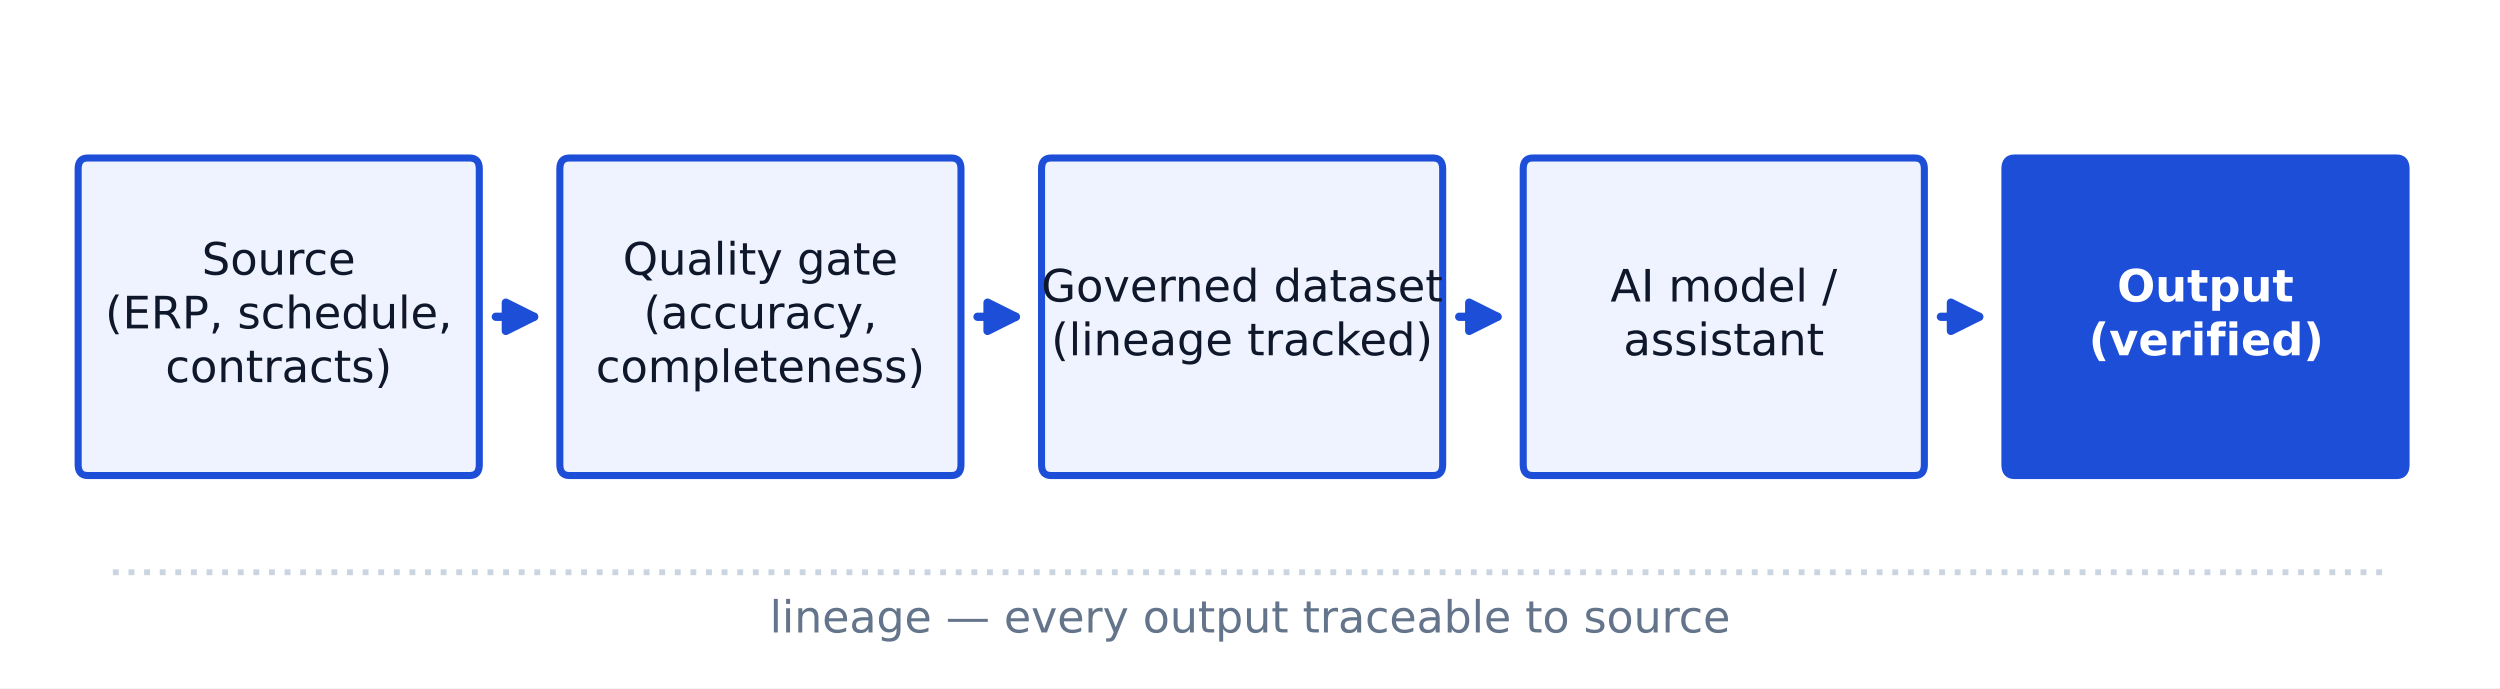
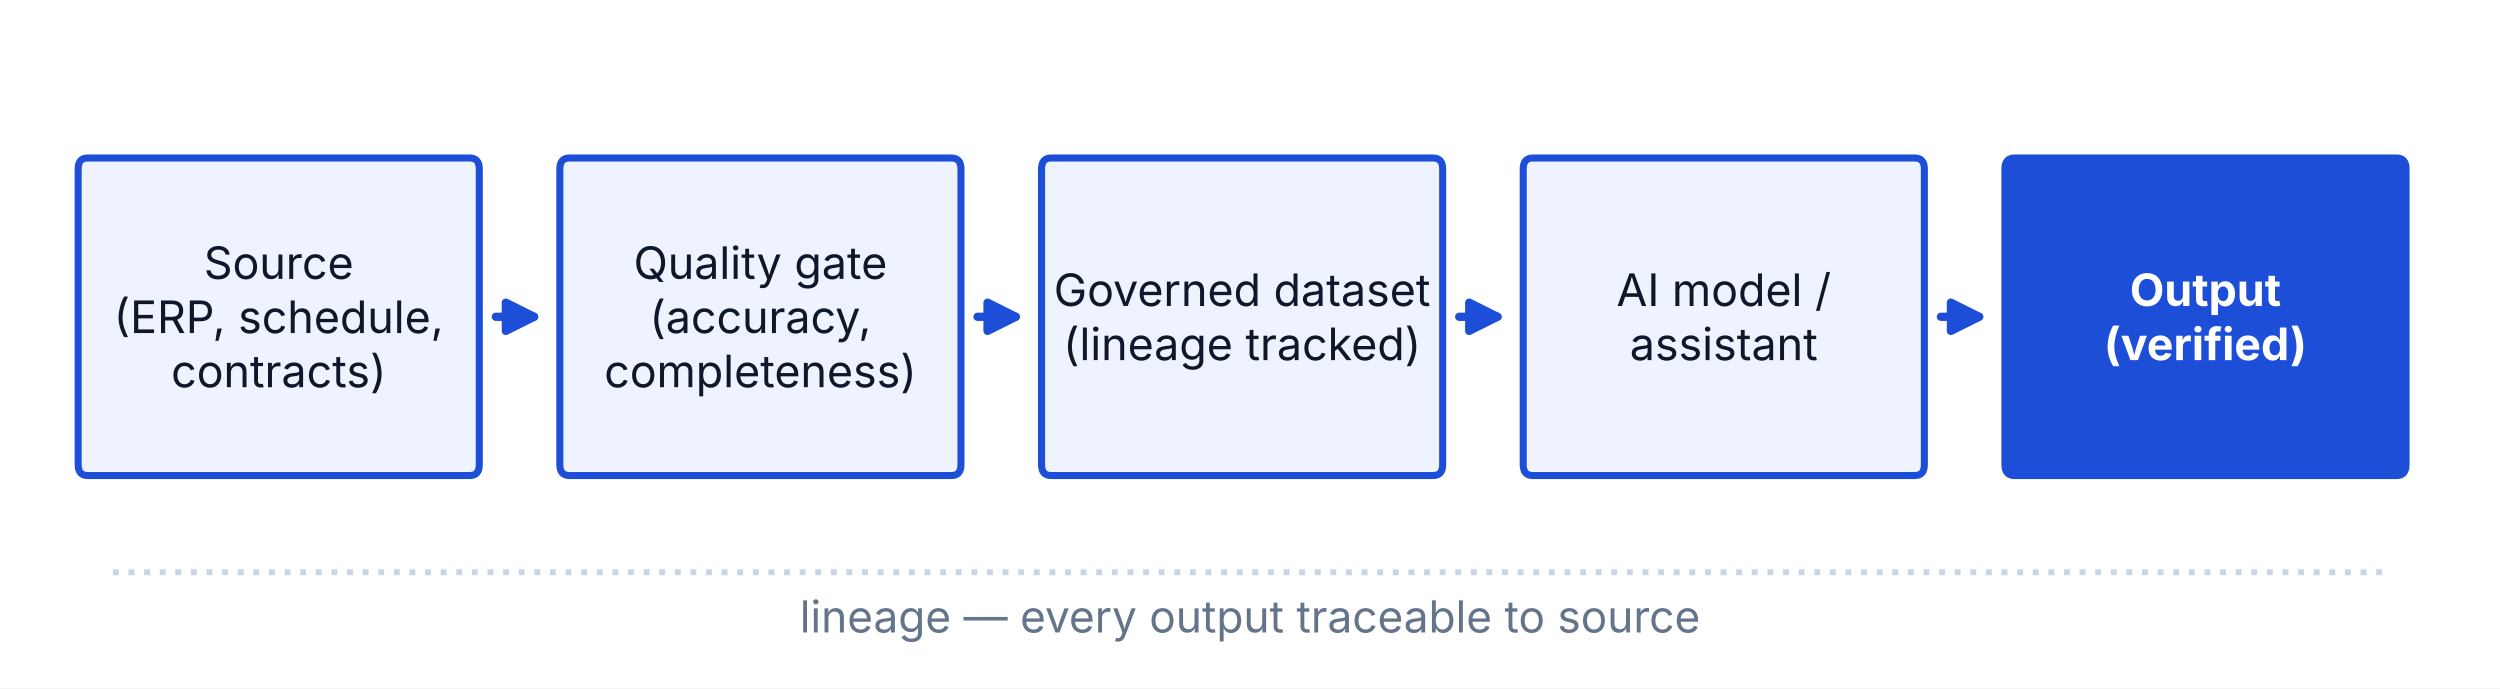
<svg xmlns="http://www.w3.org/2000/svg" width="424.44pt" height="116.856pt" viewBox="0 0 424.44 116.856" version="1.1">
  <defs>
    <style type="text/css">*{stroke-linejoin: round; stroke-linecap: butt}</style>
  </defs>
  <g id="figure_1">
    <g id="patch_1">
      <path d="M 0 116.856  L 424.44 116.856  L 424.44 0  L 0 0  z " style="fill: #ffffff" />
    </g>
    <g id="axes_1">
      <g id="patch_2">
-         <path d="M 14.876 80.734  L 79.764 80.734  Q 81.373 80.734 81.373 78.876  L 81.373 28.686  Q 81.373 26.827 79.764 26.827  L 14.876 26.827  Q 13.268 26.827 13.268 28.686  L 13.268 78.876  Q 13.268 80.734 14.876 80.734  z " clip-path="url(#p41396e1728)" style="fill: #eef3ff; stroke: #1d4ed8; stroke-width: 1.2; stroke-linejoin: miter" />
+         <path d="M 14.876 80.734  L 79.764 80.734  Q 81.373 80.734 81.373 78.876  L 81.373 28.686  Q 81.373 26.827 79.764 26.827  L 14.876 26.827  Q 13.268 26.827 13.268 28.686  L 13.268 78.876  Q 13.268 80.734 14.876 80.734  z " clip-path="url(#p3b3740d447)" style="fill: #eef3ff; stroke: #1d4ed8; stroke-width: 1.2; stroke-linejoin: miter" />
      </g>
      <g id="patch_3">
-         <path d="M 84.177 53.781  Q 88.21 53.781 90.677 53.781  " clip-path="url(#p41396e1728)" style="fill: none; stroke: #1d4ed8; stroke-width: 1.4; stroke-linecap: round" />
-         <path d="M 85.877 51.381  L 90.677 53.781  L 85.877 56.181  z " clip-path="url(#p41396e1728)" style="fill: #1d4ed8; stroke: #1d4ed8; stroke-width: 1.4; stroke-linecap: round" />
+         <path d="M 84.177 53.781  Q 88.21 53.781 90.677 53.781  " clip-path="url(#p3b3740d447)" style="fill: none; stroke: #1d4ed8; stroke-width: 1.4; stroke-linecap: round" />
+         <path d="M 85.877 51.381  L 90.677 53.781  L 85.877 56.181  z " clip-path="url(#p3b3740d447)" style="fill: #1d4ed8; stroke: #1d4ed8; stroke-width: 1.4; stroke-linecap: round" />
      </g>
      <g id="patch_4">
-         <path d="M 96.656 80.734  L 161.543 80.734  Q 163.152 80.734 163.152 78.876  L 163.152 28.686  Q 163.152 26.827 161.543 26.827  L 96.656 26.827  Q 95.047 26.827 95.047 28.686  L 95.047 78.876  Q 95.047 80.734 96.656 80.734  z " clip-path="url(#p41396e1728)" style="fill: #eef3ff; stroke: #1d4ed8; stroke-width: 1.2; stroke-linejoin: miter" />
+         <path d="M 96.656 80.734  L 161.543 80.734  Q 163.152 80.734 163.152 78.876  L 163.152 28.686  Q 163.152 26.827 161.543 26.827  L 96.656 26.827  Q 95.047 26.827 95.047 28.686  L 95.047 78.876  Q 95.047 80.734 96.656 80.734  z " clip-path="url(#p3b3740d447)" style="fill: #eef3ff; stroke: #1d4ed8; stroke-width: 1.2; stroke-linejoin: miter" />
      </g>
      <g id="patch_5">
-         <path d="M 165.957 53.781  Q 169.989 53.781 172.457 53.781  " clip-path="url(#p41396e1728)" style="fill: none; stroke: #1d4ed8; stroke-width: 1.4; stroke-linecap: round" />
-         <path d="M 167.657 51.381  L 172.457 53.781  L 167.657 56.181  z " clip-path="url(#p41396e1728)" style="fill: #1d4ed8; stroke: #1d4ed8; stroke-width: 1.4; stroke-linecap: round" />
+         <path d="M 165.957 53.781  Q 169.989 53.781 172.457 53.781  " clip-path="url(#p3b3740d447)" style="fill: none; stroke: #1d4ed8; stroke-width: 1.4; stroke-linecap: round" />
+         <path d="M 167.657 51.381  L 172.457 53.781  L 167.657 56.181  z " clip-path="url(#p3b3740d447)" style="fill: #1d4ed8; stroke: #1d4ed8; stroke-width: 1.4; stroke-linecap: round" />
      </g>
      <g id="patch_6">
-         <path d="M 178.436 80.734  L 243.323 80.734  Q 244.932 80.734 244.932 78.876  L 244.932 28.686  Q 244.932 26.827 243.323 26.827  L 178.436 26.827  Q 176.827 26.827 176.827 28.686  L 176.827 78.876  Q 176.827 80.734 178.436 80.734  z " clip-path="url(#p41396e1728)" style="fill: #eef3ff; stroke: #1d4ed8; stroke-width: 1.2; stroke-linejoin: miter" />
+         <path d="M 178.436 80.734  L 243.323 80.734  Q 244.932 80.734 244.932 78.876  L 244.932 28.686  Q 244.932 26.827 243.323 26.827  L 178.436 26.827  Q 176.827 26.827 176.827 28.686  L 176.827 78.876  Q 176.827 80.734 178.436 80.734  z " clip-path="url(#p3b3740d447)" style="fill: #eef3ff; stroke: #1d4ed8; stroke-width: 1.2; stroke-linejoin: miter" />
      </g>
      <g id="patch_7">
-         <path d="M 247.736 53.781  Q 251.769 53.781 254.236 53.781  " clip-path="url(#p41396e1728)" style="fill: none; stroke: #1d4ed8; stroke-width: 1.4; stroke-linecap: round" />
-         <path d="M 249.436 51.381  L 254.236 53.781  L 249.436 56.181  z " clip-path="url(#p41396e1728)" style="fill: #1d4ed8; stroke: #1d4ed8; stroke-width: 1.4; stroke-linecap: round" />
+         <path d="M 247.736 53.781  Q 251.769 53.781 254.236 53.781  " clip-path="url(#p3b3740d447)" style="fill: none; stroke: #1d4ed8; stroke-width: 1.4; stroke-linecap: round" />
+         <path d="M 249.436 51.381  L 254.236 53.781  L 249.436 56.181  z " clip-path="url(#p3b3740d447)" style="fill: #1d4ed8; stroke: #1d4ed8; stroke-width: 1.4; stroke-linecap: round" />
      </g>
      <g id="patch_8">
-         <path d="M 260.215 80.734  L 325.103 80.734  Q 326.711 80.734 326.711 78.876  L 326.711 28.686  Q 326.711 26.827 325.103 26.827  L 260.215 26.827  Q 258.606 26.827 258.606 28.686  L 258.606 78.876  Q 258.606 80.734 260.215 80.734  z " clip-path="url(#p41396e1728)" style="fill: #eef3ff; stroke: #1d4ed8; stroke-width: 1.2; stroke-linejoin: miter" />
+         <path d="M 260.215 80.734  L 325.103 80.734  Q 326.711 80.734 326.711 78.876  L 326.711 28.686  Q 326.711 26.827 325.103 26.827  L 260.215 26.827  Q 258.606 26.827 258.606 28.686  L 258.606 78.876  Q 258.606 80.734 260.215 80.734  z " clip-path="url(#p3b3740d447)" style="fill: #eef3ff; stroke: #1d4ed8; stroke-width: 1.2; stroke-linejoin: miter" />
      </g>
      <g id="patch_9">
-         <path d="M 329.516 53.781  Q 333.549 53.781 336.016 53.781  " clip-path="url(#p41396e1728)" style="fill: none; stroke: #1d4ed8; stroke-width: 1.4; stroke-linecap: round" />
-         <path d="M 331.216 51.381  L 336.016 53.781  L 331.216 56.181  z " clip-path="url(#p41396e1728)" style="fill: #1d4ed8; stroke: #1d4ed8; stroke-width: 1.4; stroke-linecap: round" />
+         <path d="M 329.516 53.781  Q 333.549 53.781 336.016 53.781  " clip-path="url(#p3b3740d447)" style="fill: none; stroke: #1d4ed8; stroke-width: 1.4; stroke-linecap: round" />
+         <path d="M 331.216 51.381  L 336.016 53.781  L 331.216 56.181  z " clip-path="url(#p3b3740d447)" style="fill: #1d4ed8; stroke: #1d4ed8; stroke-width: 1.4; stroke-linecap: round" />
      </g>
      <g id="patch_10">
-         <path d="M 341.995 80.734  L 406.882 80.734  Q 408.491 80.734 408.491 78.876  L 408.491 28.686  Q 408.491 26.827 406.882 26.827  L 341.995 26.827  Q 340.386 26.827 340.386 28.686  L 340.386 78.876  Q 340.386 80.734 341.995 80.734  z " clip-path="url(#p41396e1728)" style="fill: #1d4ed8; stroke: #1d4ed8; stroke-width: 1.2; stroke-linejoin: miter" />
+         <path d="M 341.995 80.734  L 406.882 80.734  Q 408.491 80.734 408.491 78.876  L 408.491 28.686  Q 408.491 26.827 406.882 26.827  L 341.995 26.827  Q 340.386 26.827 340.386 28.686  L 340.386 78.876  Q 340.386 80.734 341.995 80.734  z " clip-path="url(#p3b3740d447)" style="fill: #1d4ed8; stroke: #1d4ed8; stroke-width: 1.2; stroke-linejoin: miter" />
      </g>
      <g id="line2d_1">
-         <path d="M 19.166 97.154  L 405.274 97.154  " clip-path="url(#p41396e1728)" style="fill: none; stroke-dasharray: 1,1.65; stroke-dashoffset: 0; stroke: #cbd5e1" />
+         <path d="M 19.166 97.154  L 405.274 97.154  " clip-path="url(#p3b3740d447)" style="fill: none; stroke-dasharray: 1,1.65; stroke-dashoffset: 0; stroke: #cbd5e1" />
      </g>
      <g id="text_1">
-         <text style="font-size: 7.6px; font-family: 'DejaVu Sans'; fill: #0f172a" transform="translate(34.26832 46.63326)">Source</text>
-         <text style="font-size: 7.6px; font-family: 'DejaVu Sans'; fill: #0f172a" transform="translate(17.85172 55.75534)">(ERP, schedule,</text>
-         <text style="font-size: 7.6px; font-family: 'DejaVu Sans'; fill: #0f172a" transform="translate(28.0755 64.87682)">contracts)</text>
+         <text style="font-size: 7.6px; font-family: 'Inter', 'DejaVu Sans'; fill: #0f172a" transform="translate(34.60319 47.34977)">Source</text>
+         <text style="font-size: 7.6px; font-family: 'Inter', 'DejaVu Sans'; fill: #0f172a" transform="translate(19.32126 56.54547)">(ERP, schedule,</text>
+         <text style="font-size: 7.6px; font-family: 'Inter', 'DejaVu Sans'; fill: #0f172a" transform="translate(29.04925 65.74117)">contracts)</text>
      </g>
      <g id="text_2">
-         <text style="font-size: 7.6px; font-family: 'DejaVu Sans'; fill: #0f172a" transform="translate(105.7446 46.63356)">Quality gate</text>
-         <text style="font-size: 7.6px; font-family: 'DejaVu Sans'; fill: #0f172a" transform="translate(109.2643 55.75504)">(accuracy,</text>
-         <text style="font-size: 7.6px; font-family: 'DejaVu Sans'; fill: #0f172a" transform="translate(101.1614 64.87712)">completeness)</text>
+         <text style="font-size: 7.6px; font-family: 'Inter', 'DejaVu Sans'; fill: #0f172a" transform="translate(107.5644 47.34977)">Quality gate</text>
+         <text style="font-size: 7.6px; font-family: 'Inter', 'DejaVu Sans'; fill: #0f172a" transform="translate(110.2672 56.54547)">(accuracy,</text>
+         <text style="font-size: 7.6px; font-family: 'Inter', 'DejaVu Sans'; fill: #0f172a" transform="translate(102.5799 65.74117)">completeness)</text>
      </g>
      <g id="text_3">
-         <text style="font-size: 7.6px; font-family: 'DejaVu Sans'; fill: #0f172a" transform="translate(176.7934 51.1943)">Governed dataset</text>
-         <text style="font-size: 7.6px; font-family: 'DejaVu Sans'; fill: #0f172a" transform="translate(178.4838 60.31638)">(lineage tracked)</text>
+         <text style="font-size: 7.6px; font-family: 'Inter', 'DejaVu Sans'; fill: #0f172a" transform="translate(178.8964 51.94762)">Governed dataset</text>
+         <text style="font-size: 7.6px; font-family: 'Inter', 'DejaVu Sans'; fill: #0f172a" transform="translate(180.5001 61.14332)">(lineage tracked)</text>
      </g>
      <g id="text_4">
-         <text style="font-size: 7.6px; font-family: 'DejaVu Sans'; fill: #0f172a" transform="translate(273.4102 51.1943)">AI model /</text>
-         <text style="font-size: 7.6px; font-family: 'DejaVu Sans'; fill: #0f172a" transform="translate(275.6195 60.31638)">assistant</text>
+         <text style="font-size: 7.6px; font-family: 'Inter', 'DejaVu Sans'; fill: #0f172a" transform="translate(274.4397 51.94762)">AI model /</text>
+         <text style="font-size: 7.6px; font-family: 'Inter', 'DejaVu Sans'; fill: #0f172a" transform="translate(276.7037 61.14332)">assistant</text>
      </g>
      <g id="text_5">
-         <text style="font-weight: 700; font-size: 7.6px; font-family: 'DejaVu Sans'; fill: #ffffff" transform="translate(359.4452 51.194)">Output</text>
-         <text style="font-weight: 700; font-size: 7.6px; font-family: 'DejaVu Sans'; fill: #ffffff" transform="translate(354.6198 60.31608)">(verified)</text>
+         <text style="font-weight: 700; font-size: 7.6px; font-family: 'Inter', 'DejaVu Sans'; fill: #ffffff" transform="translate(361.6011 51.94762)">Output</text>
+         <text style="font-weight: 700; font-size: 7.6px; font-family: 'Inter', 'DejaVu Sans'; fill: #ffffff" transform="translate(357.1931 61.14332)">(verified)</text>
      </g>
      <g id="text_6">
-         <text style="font-size: 7.5px; font-family: 'DejaVu Sans'; text-anchor: middle; fill: #64748b" x="212.22" y="107.378" transform="rotate(-0 212.22 107.3783)">lineage — every output traceable to source</text>
+         <text style="font-size: 7.5px; font-family: 'Inter', 'DejaVu Sans'; text-anchor: middle; fill: #64748b" x="212.22" y="107.378" transform="rotate(-0 212.22 107.3783)">lineage — every output traceable to source</text>
      </g>
    </g>
  </g>
  <defs>
-     <clipPath id="p41396e1728">
+     <clipPath id="p3b3740d447">
      <rect x="5.76" y="5.76" width="412.92" height="105.336" />
    </clipPath>
  </defs>
</svg>
